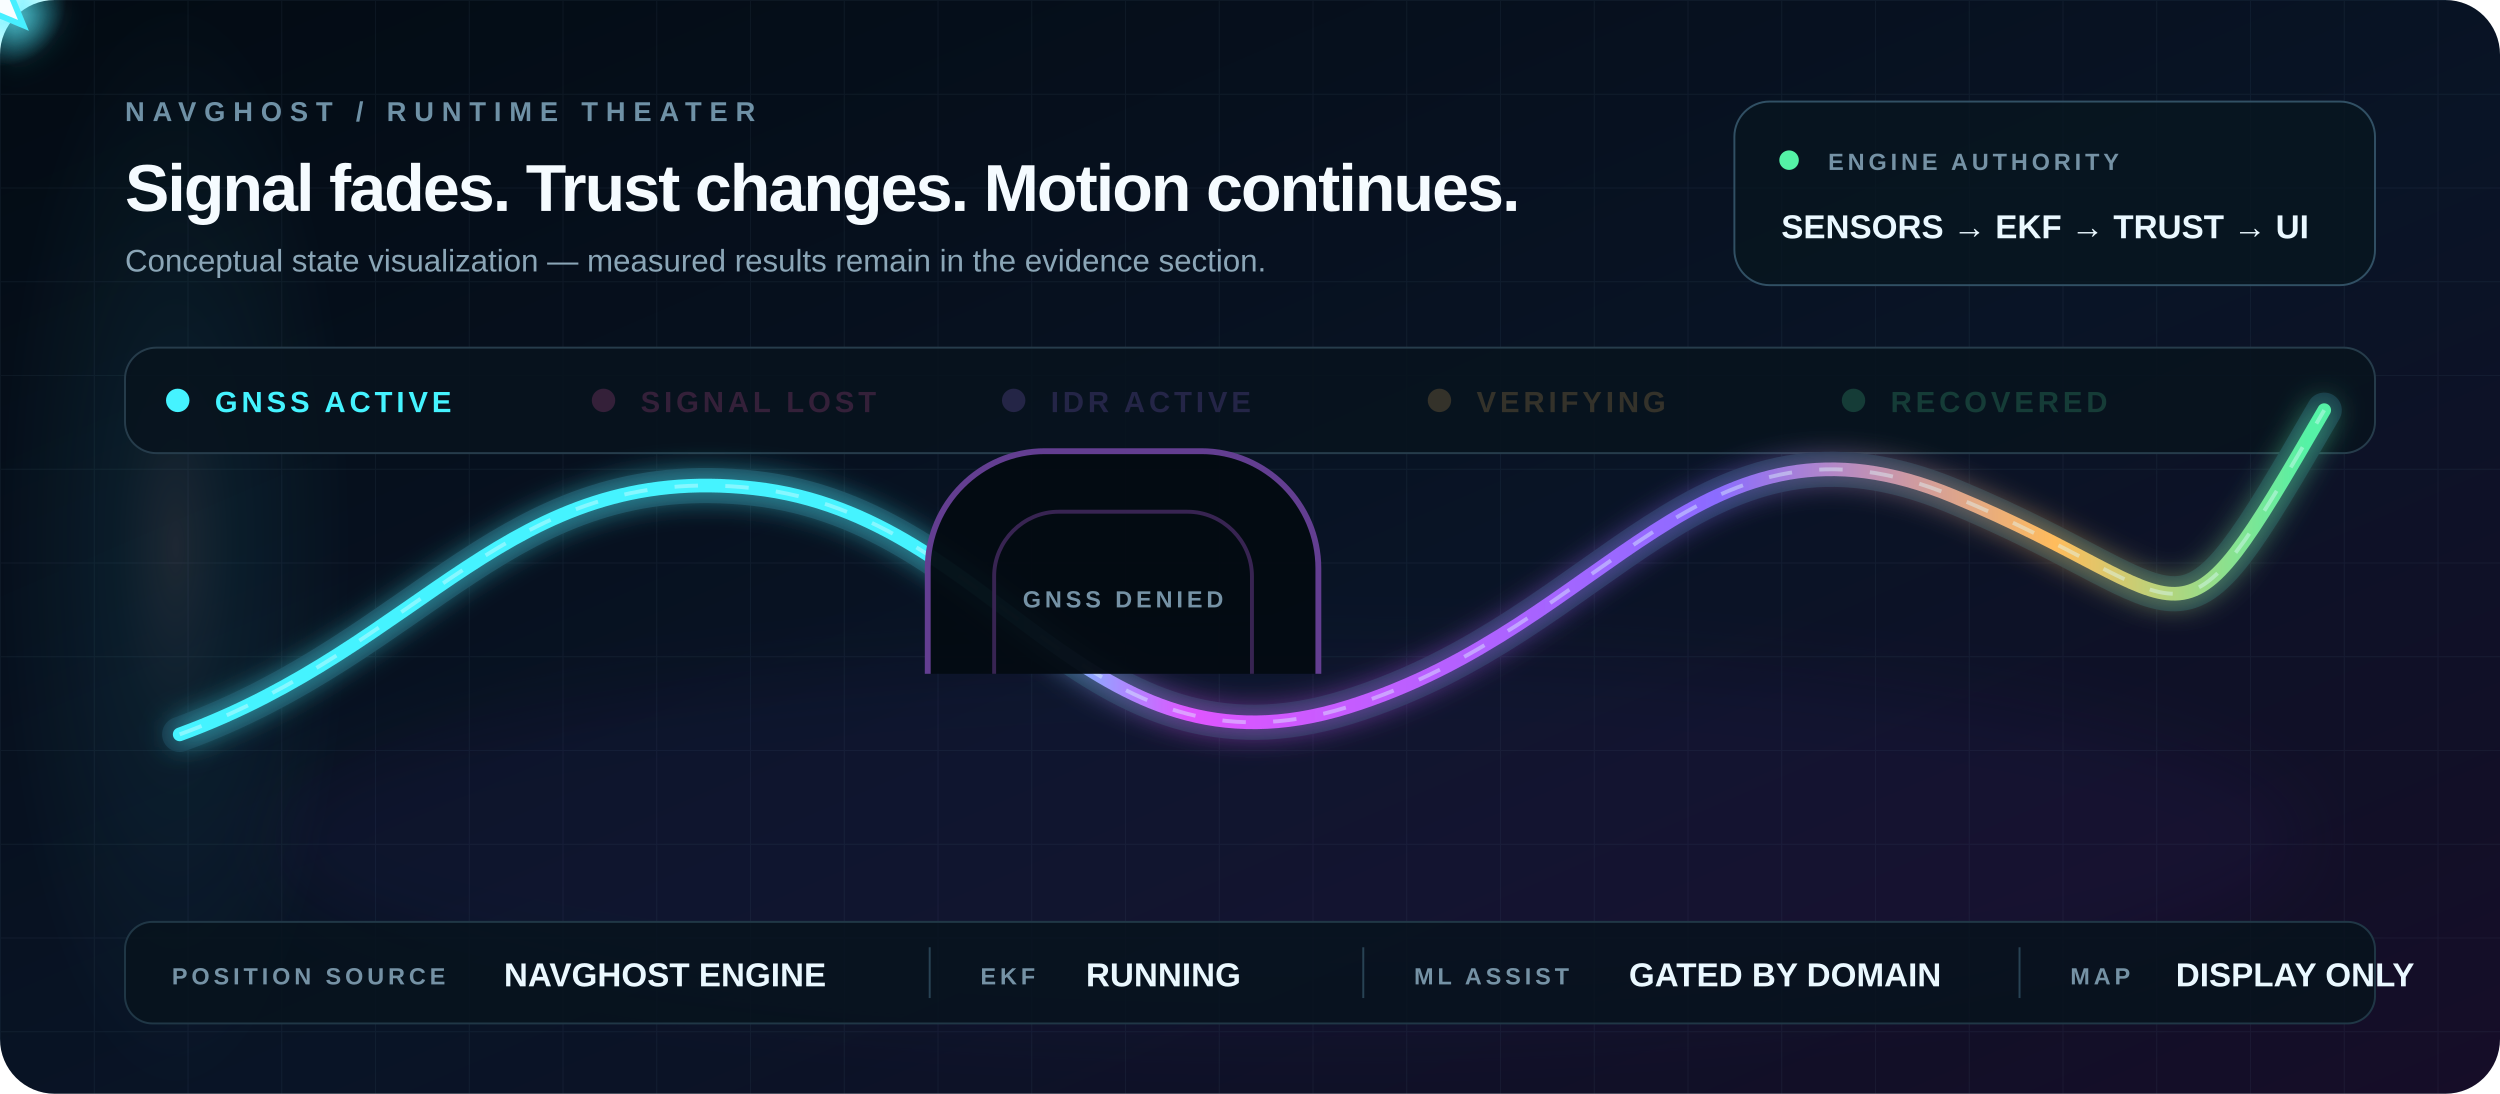
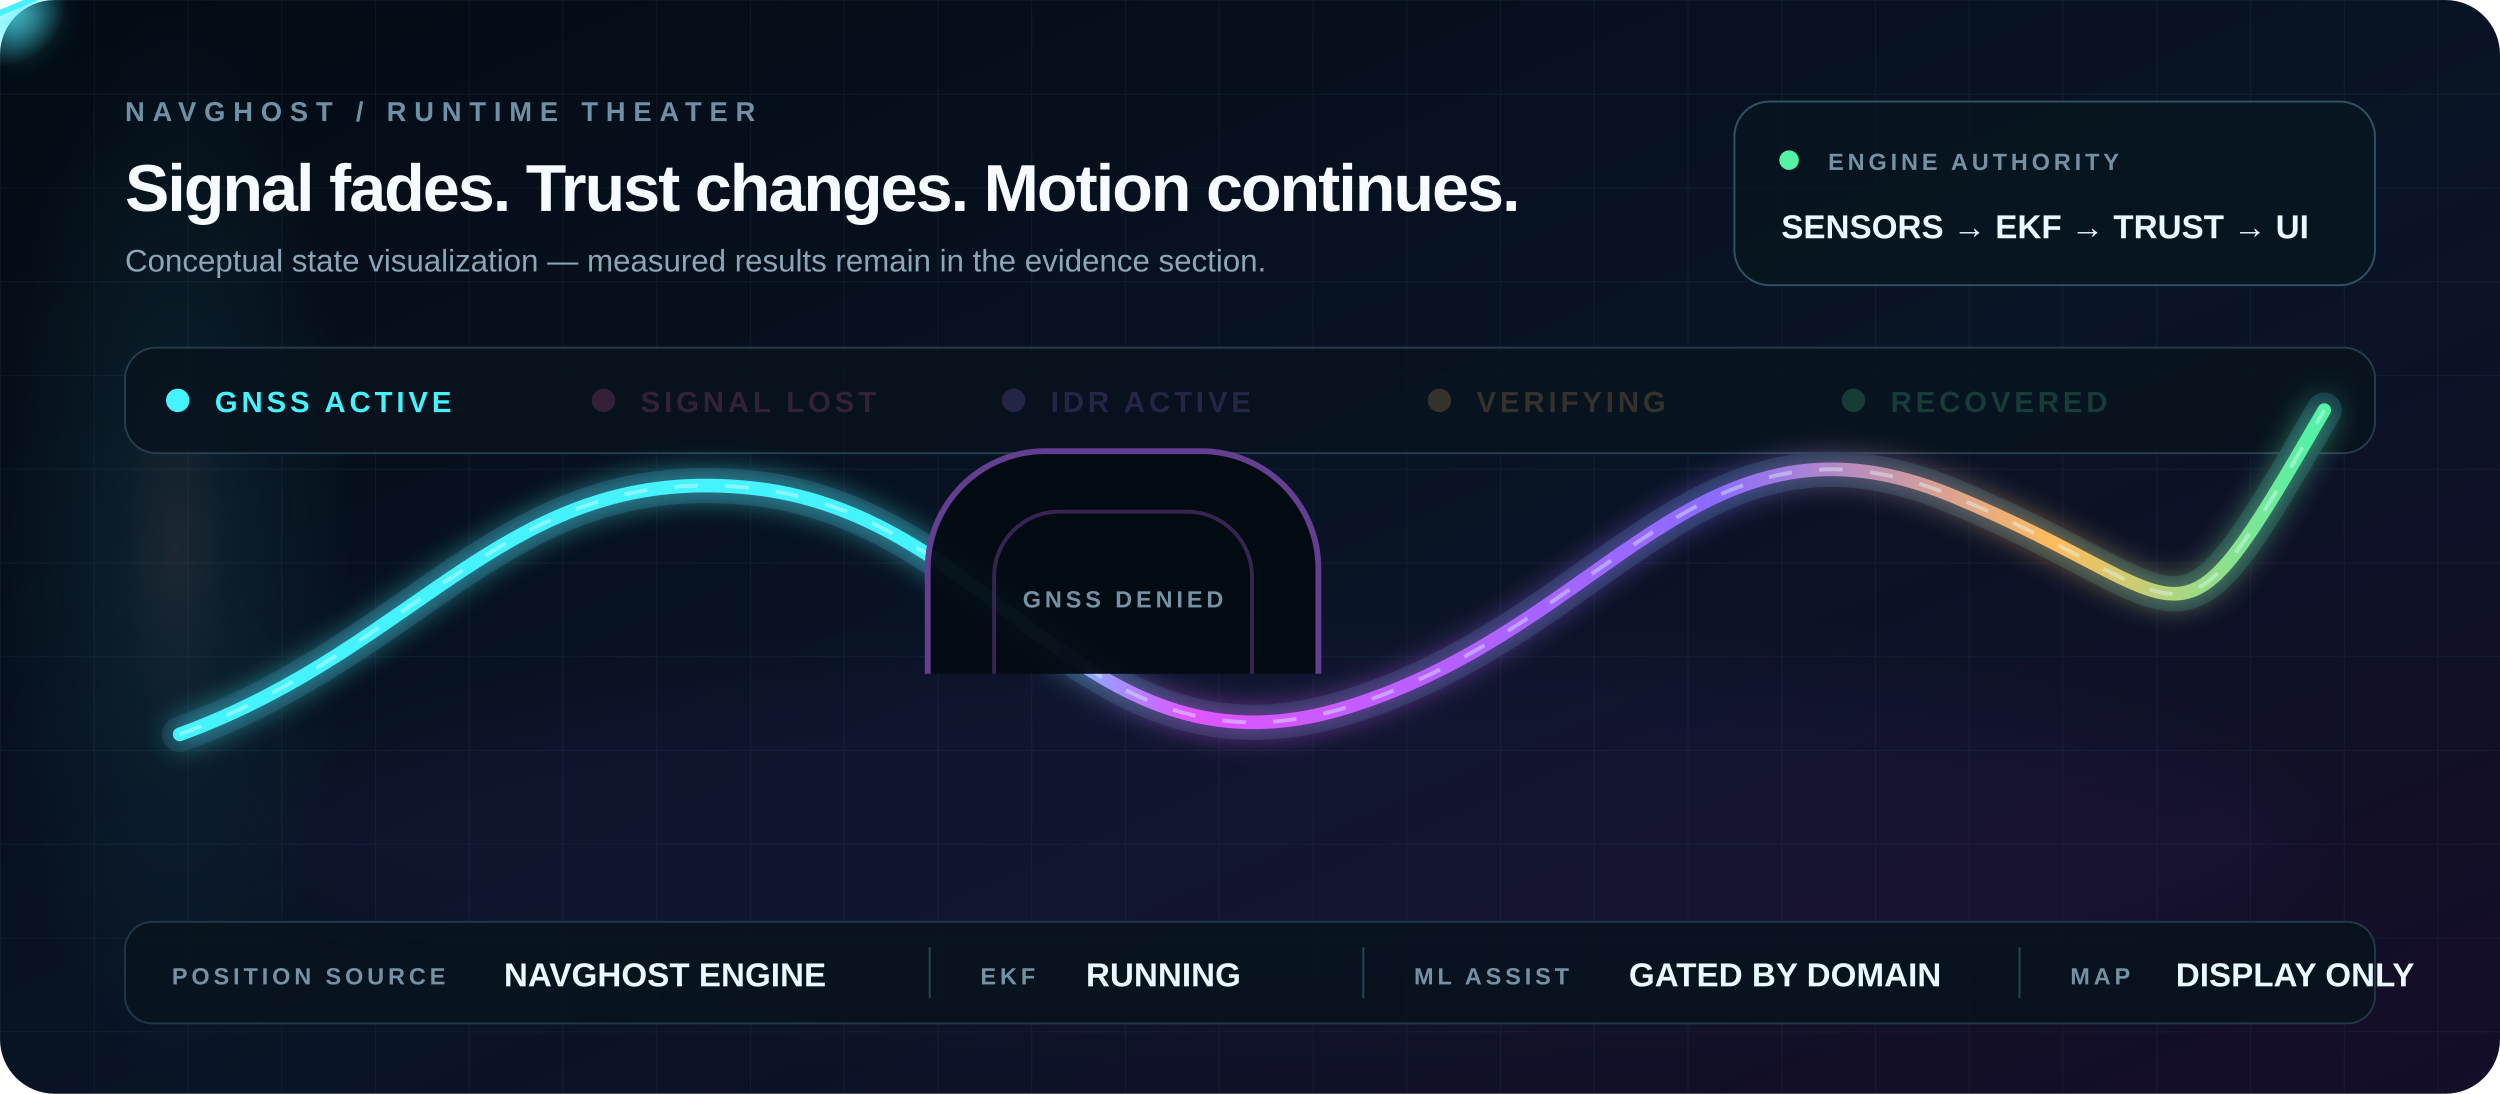
<svg xmlns="http://www.w3.org/2000/svg" width="1280" height="560" viewBox="0 0 1280 560" role="img" aria-labelledby="title desc">
  <defs>
    <linearGradient id="bg" x1="0" y1="0" x2="1" y2="1">
      <stop offset="0" stop-color="#030b13" />
      <stop offset="0.55" stop-color="#091426" />
      <stop offset="1" stop-color="#160d28" />
    </linearGradient>
    <linearGradient id="route" x1="0" y1="0" x2="1" y2="0">
      <stop offset="0" stop-color="#45f3ff" />
      <stop offset="0.38" stop-color="#45f3ff" />
      <stop offset="0.47" stop-color="#df55ff" />
      <stop offset="0.72" stop-color="#8b6cff" />
      <stop offset="0.88" stop-color="#ffbc5c" />
      <stop offset="1" stop-color="#54f2a6" />
    </linearGradient>
    <radialGradient id="markerGlow">
      <stop offset="0" stop-color="#ffffff" stop-opacity=".9" />
      <stop offset=".35" stop-color="#47efff" stop-opacity=".52" />
      <stop offset="1" stop-color="#47efff" stop-opacity="0" />
    </radialGradient>
    <pattern id="grid" width="48" height="48" patternUnits="userSpaceOnUse">
      <path d="M48 0H0V48" fill="none" stroke="#74a8c6" stroke-opacity=".07" stroke-width="1" />
    </pattern>
    <filter id="glow" x="-80%" y="-80%" width="260%" height="260%">
      <feGaussianBlur stdDeviation="8" result="blur" />
      <feMerge>
        <feMergeNode in="blur" />
        <feMergeNode in="SourceGraphic" />
      </feMerge>
    </filter>
    <filter id="soft" x="-40%" y="-40%" width="180%" height="180%">
      <feGaussianBlur stdDeviation="18" />
    </filter>
    <path id="motionPath" d="M92 376 C218 330 260 236 386 250 S555 404 690 362 S870 200 1000 254 S1110 348 1190 210" />
    <style>
      .eyebrow{font:700 14px 'Segoe UI',Arial,sans-serif;letter-spacing:4px;fill:#6f91a6}
      .headline{font:800 34px 'Segoe UI',Arial,sans-serif;letter-spacing:-1px;fill:#f5fbff}
      .copy{font:500 16px 'Segoe UI',Arial,sans-serif;fill:#8ba6b7}
      .stage{font:800 15px 'Segoe UI',Arial,sans-serif;letter-spacing:2px}
      .micro{font:700 12px 'Segoe UI',Arial,sans-serif;letter-spacing:2px;fill:#7592a5}
      .value{font:800 17px 'Segoe UI',Arial,sans-serif;fill:#eaf8ff}
      .pulse{animation:pulse 2.1s ease-in-out infinite;transform-origin:center}
      .scan{animation:scan 4s linear infinite}
      .dash{stroke-dasharray:12 14;animation:dash 1.4s linear infinite}
      @keyframes pulse{0%,100%{opacity:.42;transform:scale(.82)}50%{opacity:.9;transform:scale(1.12)}}
      @keyframes scan{from{transform:translateX(-220px)}to{transform:translateX(1420px)}}
      @keyframes dash{to{stroke-dashoffset:-52}}
      @media (prefers-reduced-motion:reduce){.pulse,.scan,.dash{animation:none}}
    </style>
  </defs>
  <rect width="1280" height="560" rx="28" fill="url(#bg)" />
  <rect width="1280" height="560" rx="28" fill="url(#grid)" />
  <ellipse cx="660" cy="430" rx="520" ry="95" fill="#542b9e" opacity=".08" filter="url(#soft)" />
  <rect class="scan" x="0" y="0" width="180" height="560" fill="url(#markerGlow)" opacity=".11" />
  <text x="64" y="62" class="eyebrow">NAVGHOST / RUNTIME THEATER</text>
  <text x="64" y="108" class="headline">Signal fades. Trust changes. Motion continues.</text>
  <text x="64" y="139" class="copy">Conceptual state visualization — measured results remain in the evidence section.</text>
  <g transform="translate(888 52)">
    <rect width="328" height="94" rx="18" fill="#07151f" fill-opacity=".76" stroke="#315064" />
    <circle cx="28" cy="30" r="5" fill="#54f2a6" class="pulse" />
    <text x="48" y="35" class="micro">ENGINE AUTHORITY</text>
    <text x="24" y="70" class="value">SENSORS → EKF → TRUST → UI</text>
  </g>
  <g transform="translate(64 178)">
    <rect width="1152" height="54" rx="16" fill="#07131d" fill-opacity=".86" stroke="#263c4b" />
    <g opacity="1">
      <circle cx="27" cy="27" r="6" fill="#45f3ff" />
      <text x="46" y="33" class="stage" fill="#45f3ff">GNSS ACTIVE</text>
      <animate attributeName="opacity" values="1;1;.18;.18;.18;.18" keyTimes="0;.15;.21;.72;.84;1" dur="10s" repeatCount="indefinite" />
    </g>
    <g opacity=".18" transform="translate(218)">
      <circle cx="27" cy="27" r="6" fill="#ff5cb8" />
      <text x="46" y="33" class="stage" fill="#ff5cb8">SIGNAL LOST</text>
      <animate attributeName="opacity" values=".18;.18;1;1;.18;.18" keyTimes="0;.18;.25;.39;.46;1" dur="10s" repeatCount="indefinite" />
    </g>
    <g opacity=".18" transform="translate(428)">
      <circle cx="27" cy="27" r="6" fill="#a879ff" />
      <text x="46" y="33" class="stage" fill="#a879ff">IDR ACTIVE</text>
      <animate attributeName="opacity" values=".18;.18;1;1;.18;.18" keyTimes="0;.37;.45;.69;.76;1" dur="10s" repeatCount="indefinite" />
    </g>
    <g opacity=".18" transform="translate(646)">
      <circle cx="27" cy="27" r="6" fill="#ffbc5c" />
      <text x="46" y="33" class="stage" fill="#ffbc5c">VERIFYING</text>
      <animate attributeName="opacity" values=".18;.18;1;1;.18;.18" keyTimes="0;.67;.75;.86;.91;1" dur="10s" repeatCount="indefinite" />
    </g>
    <g opacity=".18" transform="translate(858)">
      <circle cx="27" cy="27" r="6" fill="#54f2a6" />
      <text x="46" y="33" class="stage" fill="#54f2a6">RECOVERED</text>
      <animate attributeName="opacity" values=".18;.18;1;1" keyTimes="0;.84;.92;1" dur="10s" repeatCount="indefinite" />
    </g>
  </g>
  <path d="M92 376 C218 330 260 236 386 250 S555 404 690 362 S870 200 1000 254 S1110 348 1190 210" fill="none" stroke="#153043" stroke-width="18" stroke-linecap="round" />
  <use href="#motionPath" fill="none" stroke="url(#route)" stroke-width="7" stroke-linecap="round" filter="url(#glow)" />
  <use href="#motionPath" fill="none" stroke="#dffcff" stroke-opacity=".42" stroke-width="2" class="dash" />
  <g transform="translate(475 257)">
    <path d="M0 88V34C0 1 27-26 60-26h80c33 0 60 27 60 60v54" fill="#040b12" fill-opacity=".96" stroke="#633e91" stroke-width="3" />
    <path d="M34 88V38C34 20 49 5 67 5h66c18 0 33 15 33 33v50" fill="none" stroke="#382452" stroke-width="2" />
    <text x="100" y="54" text-anchor="middle" class="micro" fill="#be91ff">GNSS DENIED</text>
  </g>
  <g filter="url(#glow)">
    <circle r="34" fill="url(#markerGlow)">
      <animateMotion dur="10s" repeatCount="indefinite" rotate="auto">
        <mpath href="#motionPath" />
      </animateMotion>
    </circle>
-     <path d="M0-16 12 13 0 8-12 13Z" fill="#f9fdff" stroke="#47efff" stroke-width="3">
+     <path d="M16 0-13 12-8 0-13-12Z" fill="#f9fdff" stroke="#47efff" stroke-width="3">
      <animateMotion dur="10s" repeatCount="indefinite" rotate="auto">
        <mpath href="#motionPath" />
      </animateMotion>
    </path>
  </g>
  <g transform="translate(64 472)">
    <rect width="1152" height="52" rx="14" fill="#07131d" fill-opacity=".82" stroke="#203746" />
    <text x="24" y="32" class="micro">POSITION SOURCE</text>
    <text x="194" y="33" class="value">NAVGHOST ENGINE</text>
    <line x1="412" y1="13" x2="412" y2="39" stroke="#284354" />
    <text x="438" y="32" class="micro">EKF</text>
    <text x="492" y="33" class="value">RUNNING</text>
    <line x1="634" y1="13" x2="634" y2="39" stroke="#284354" />
    <text x="660" y="32" class="micro">ML ASSIST</text>
    <text x="770" y="33" class="value">GATED BY DOMAIN</text>
    <line x1="970" y1="13" x2="970" y2="39" stroke="#284354" />
    <text x="996" y="32" class="micro">MAP</text>
    <text x="1050" y="33" class="value">DISPLAY ONLY</text>
  </g>
</svg>
